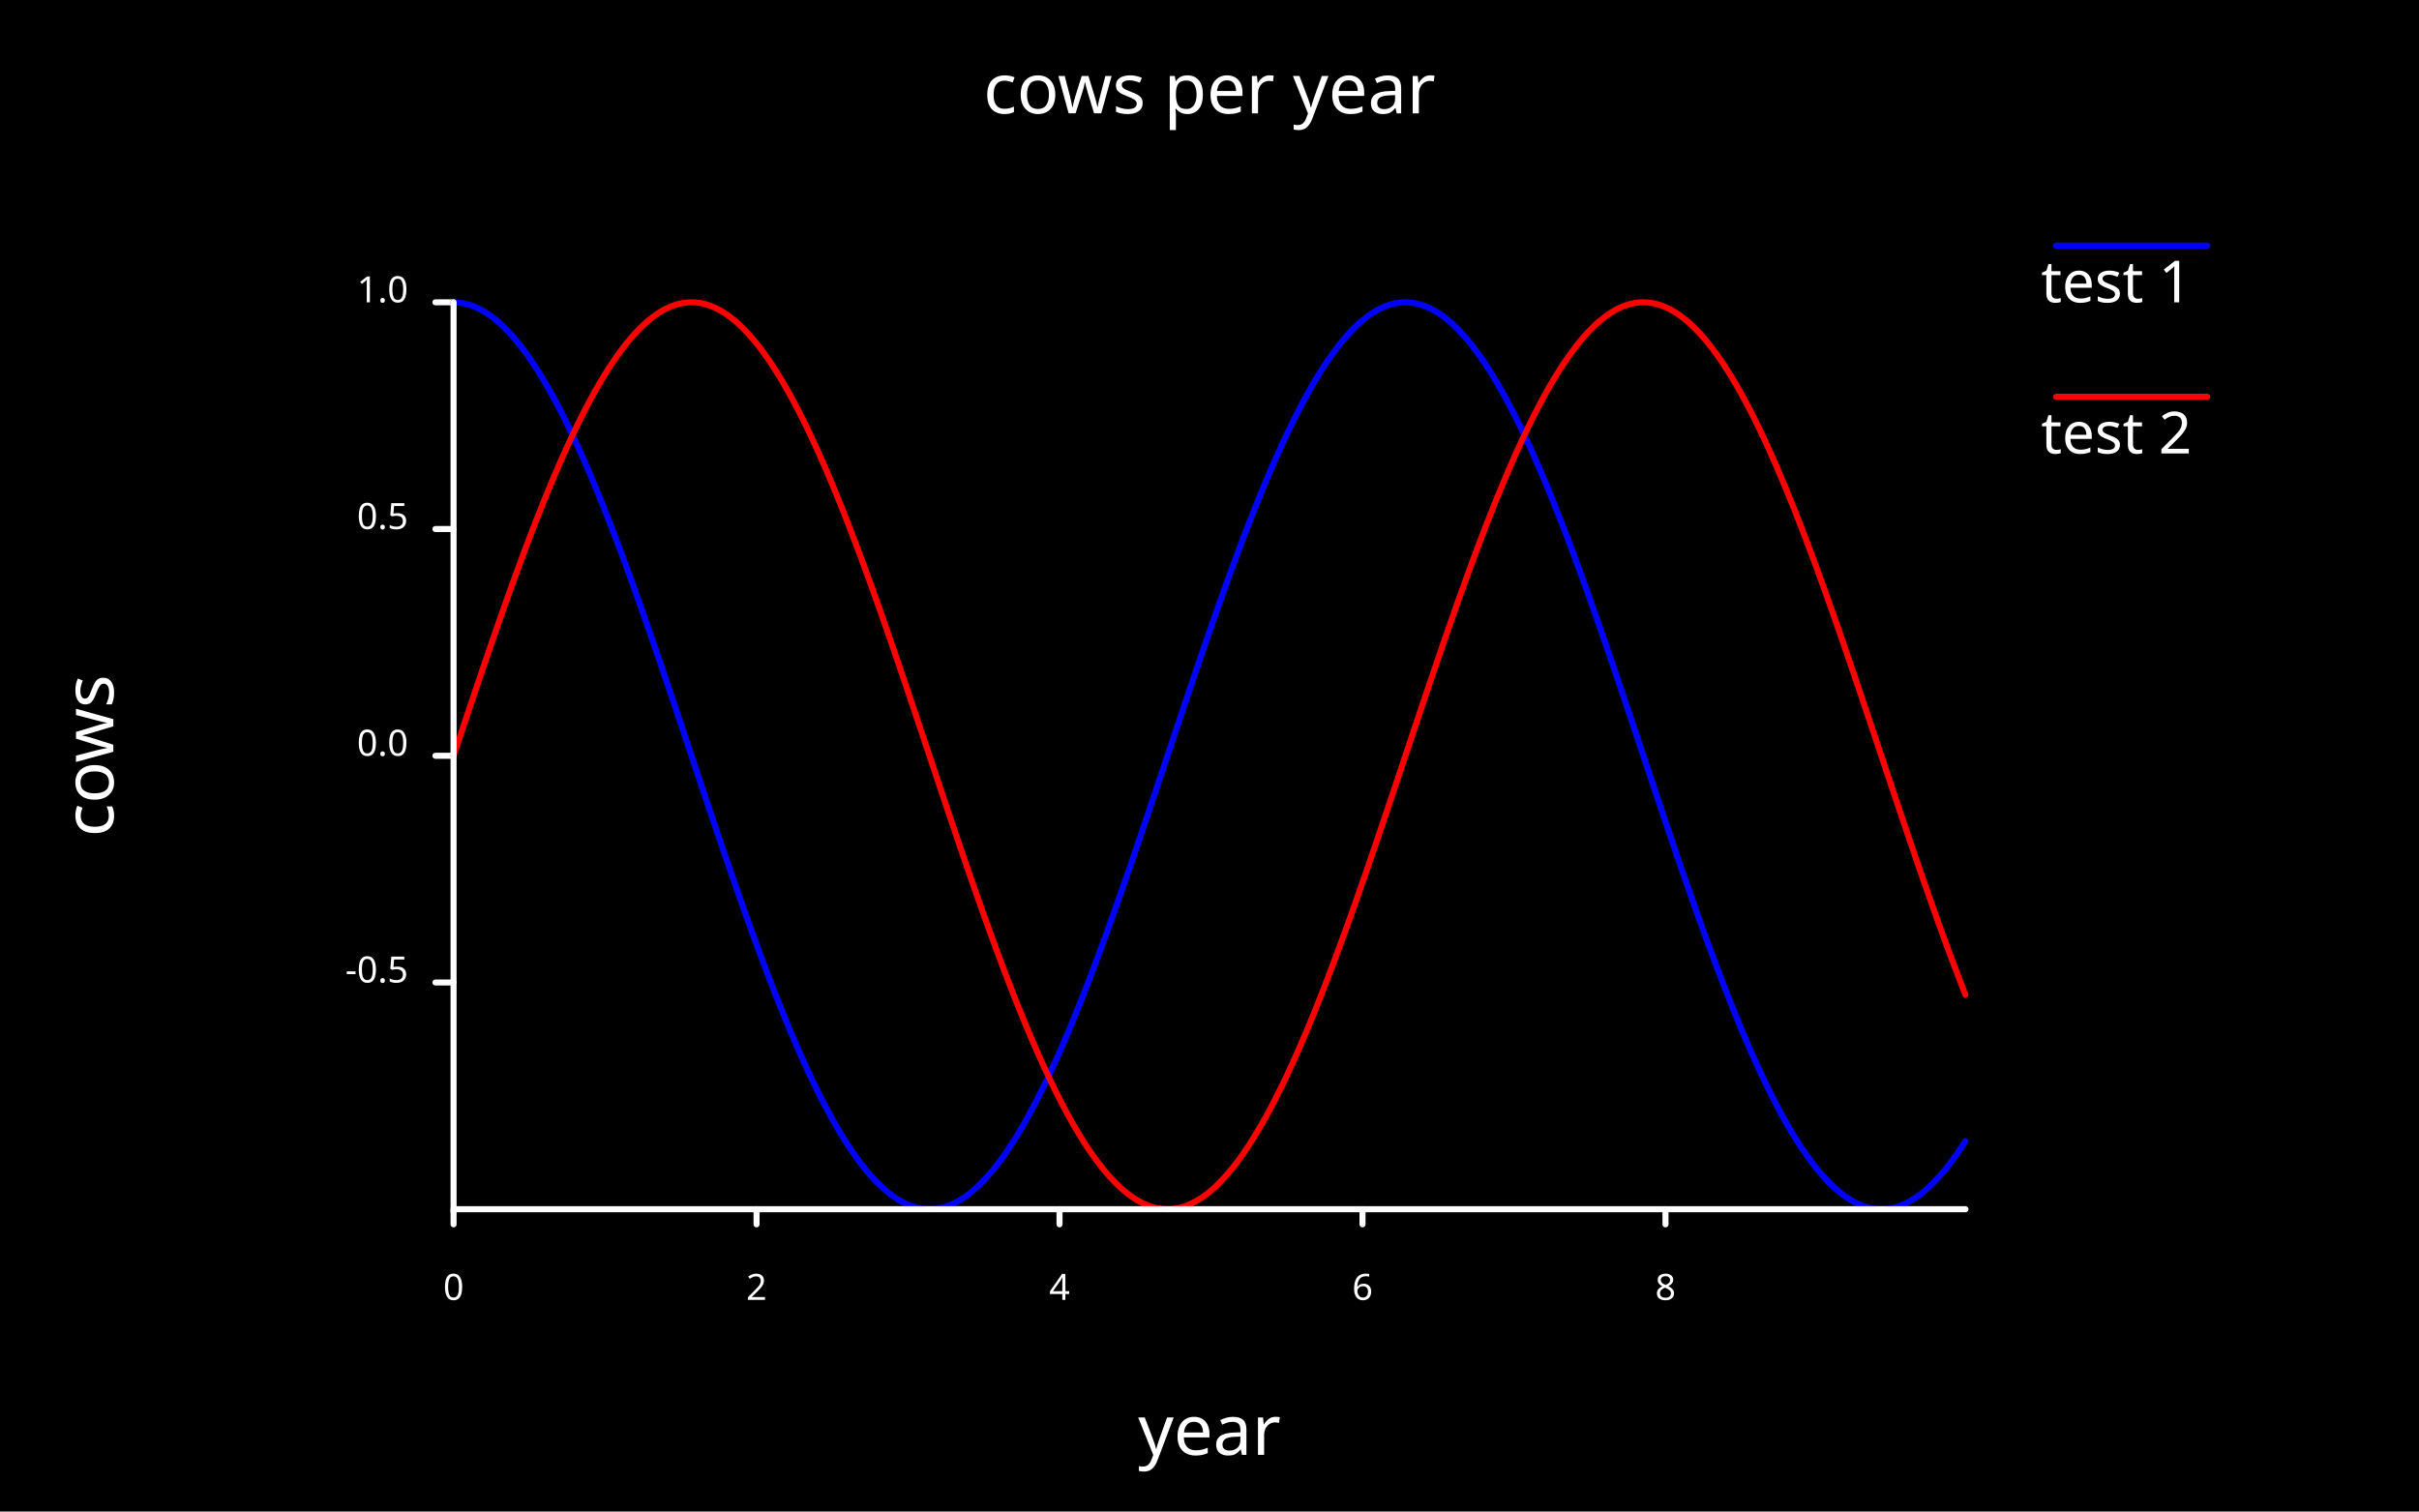
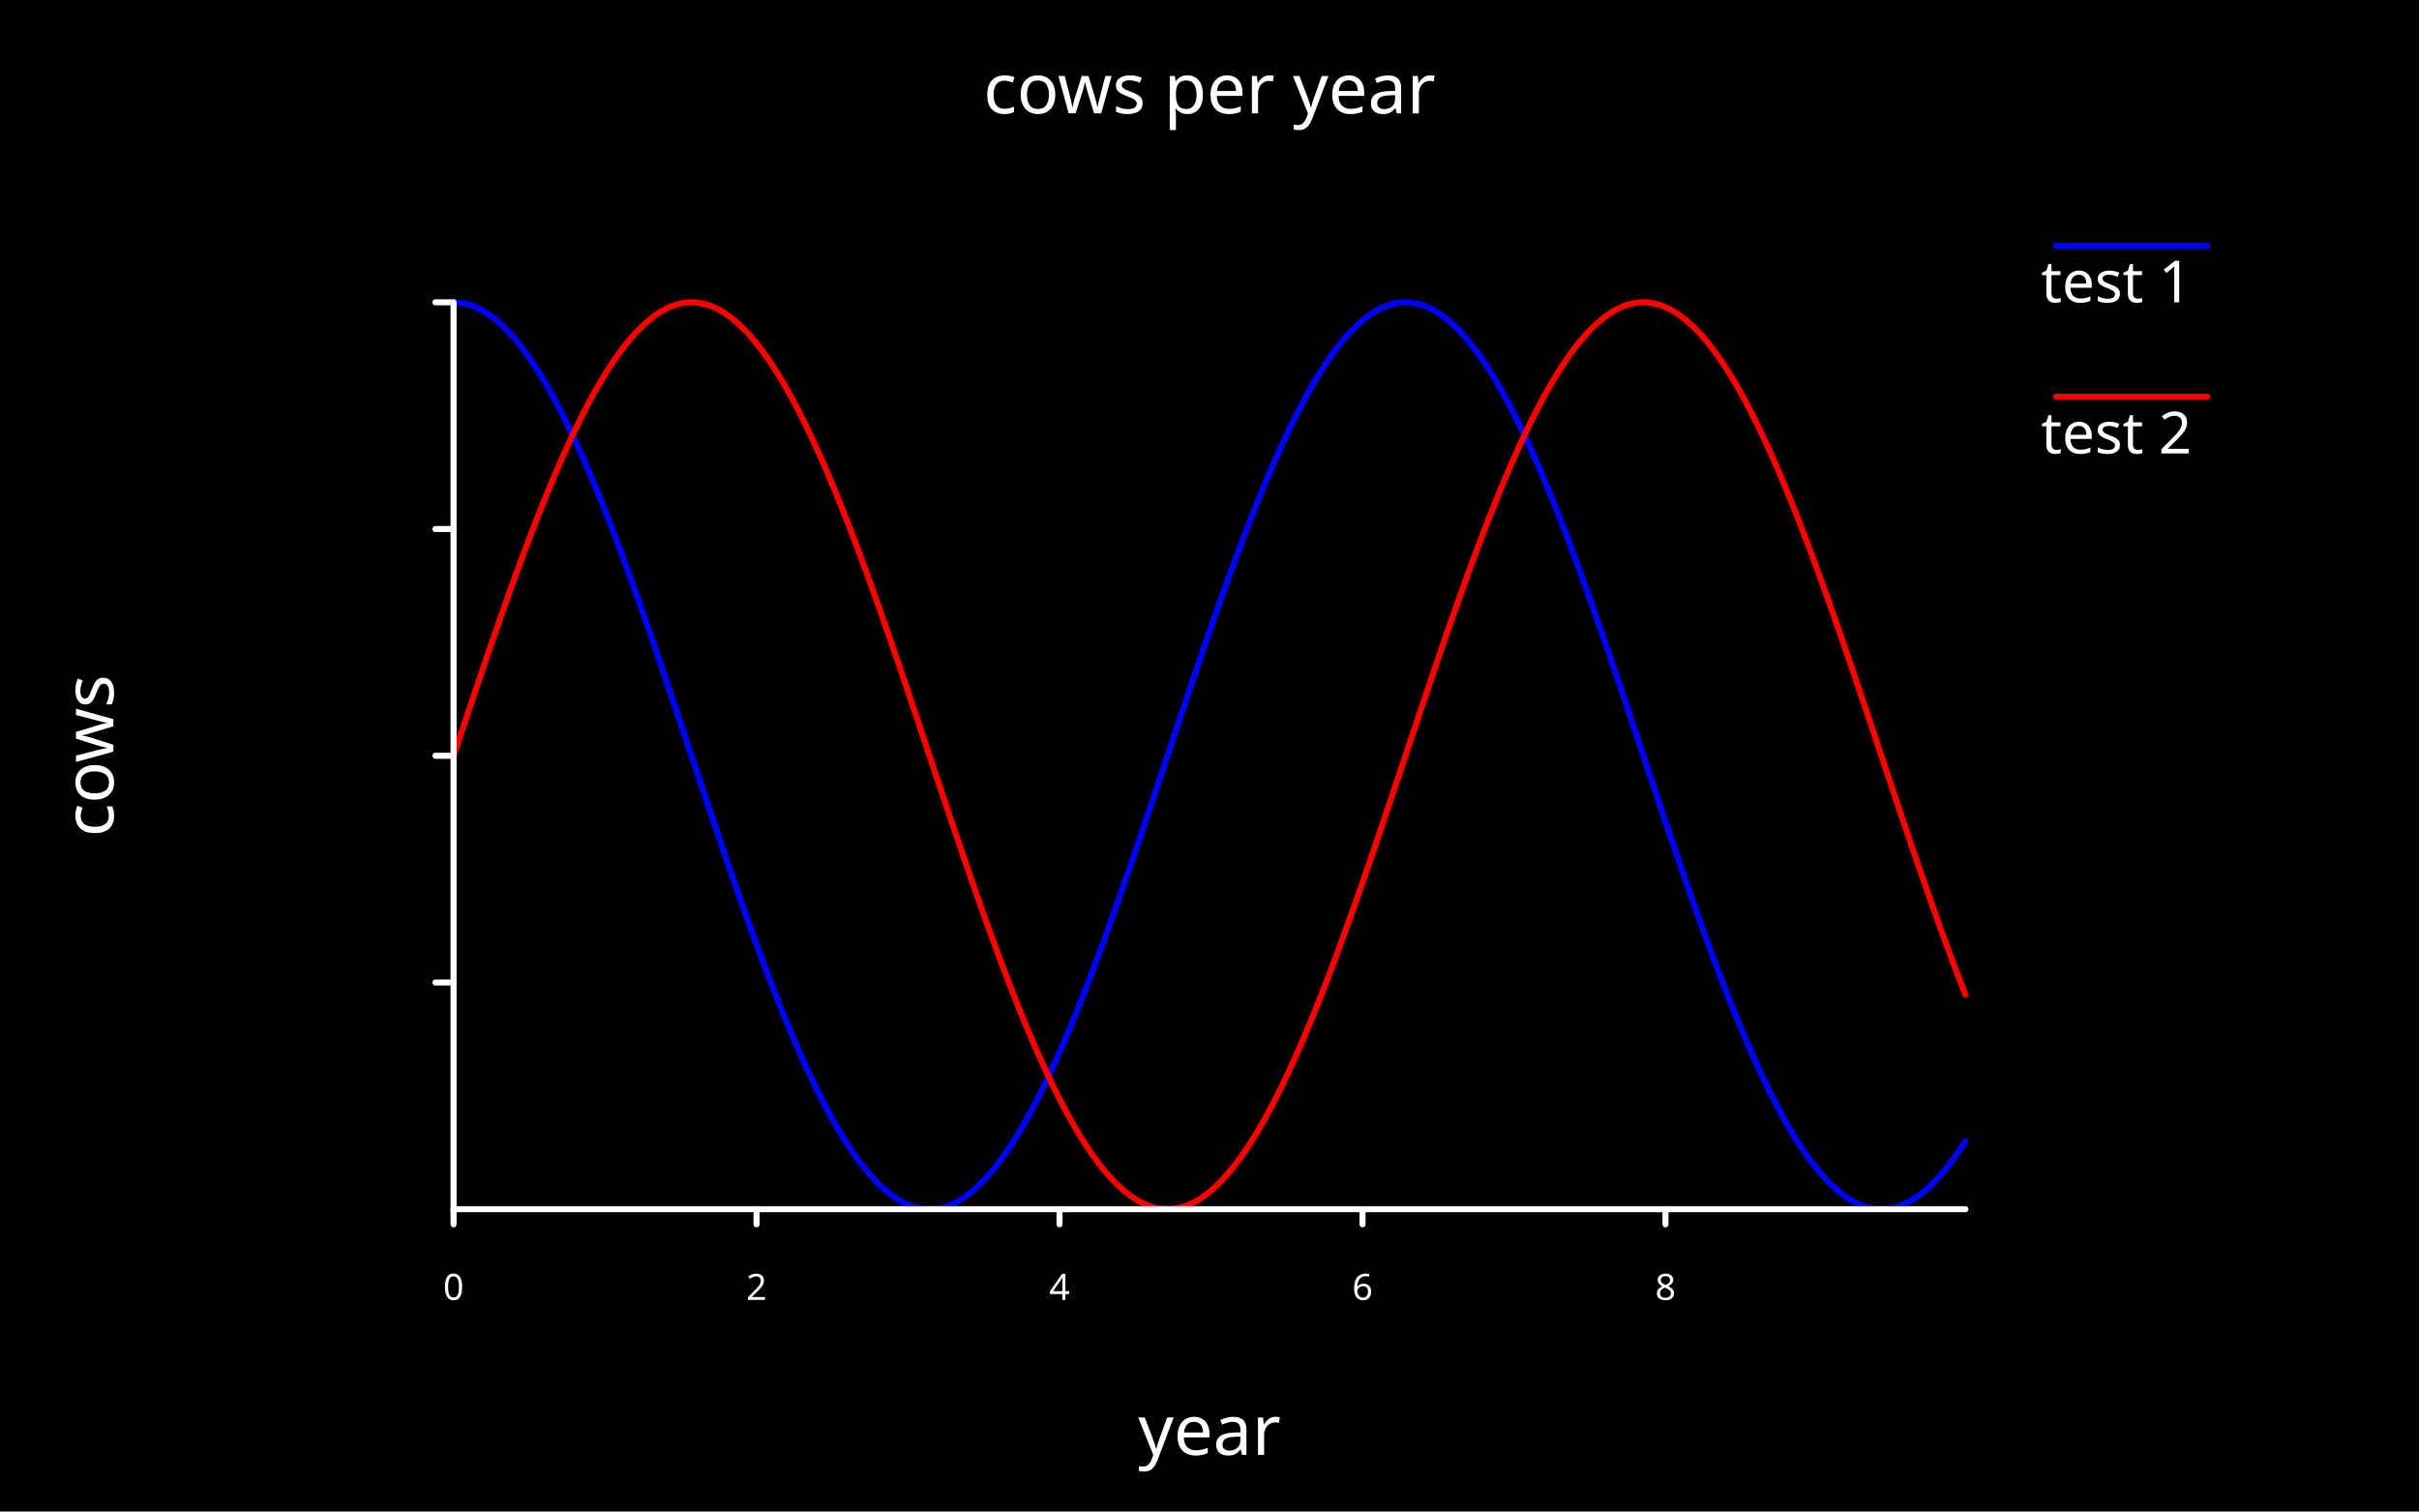
<svg xmlns="http://www.w3.org/2000/svg" class="poloto" width="800" height="500" viewBox="0 0 800 500">
  <style>.poloto {stroke-linecap:round;font-family: sans-serif;stroke-width:2;}.scatter{stroke-width:7}.poloto_text{fill: white;}.poloto_axis_lines{stroke: white;stoke-width:3;fill:none}.poloto_background{fill: black;}.poloto0stroke{stroke:  blue;}.poloto1stroke{stroke:  red;}.poloto2stroke{stroke:  green;}.poloto3stroke{stroke:  gold;}.poloto4stroke{stroke:  aqua;}.poloto5stroke{stroke:  brown;}.poloto6stroke{stroke:  lime;}.poloto7stroke{stroke:  chocolate;}.poloto0fill{fill:blue;}.poloto1fill{fill:red;}.poloto2fill{fill:green;}.poloto3fill{fill:gold;}.poloto4fill{fill:aqua;}.poloto5fill{fill:brown;}.poloto6fill{fill:lime;}.poloto7fill{fill:chocolate;}</style>
  <rect class="poloto_background" fill="white" x="0" y="0" width="800" height="500" />
  <line class="poloto_axis_lines" stroke="black" x1="150" x2="150" y1="400" y2="405" />
  <text class="poloto_text" alignment-baseline="start" text-anchor="middle" x="150" y="430">0</text>
  <line class="poloto_axis_lines" stroke="black" x1="250.2" x2="250.2" y1="400" y2="405" />
  <text class="poloto_text" alignment-baseline="start" text-anchor="middle" x="250.2" y="430">2</text>
  <line class="poloto_axis_lines" stroke="black" x1="350.401" x2="350.401" y1="400" y2="405" />
  <text class="poloto_text" alignment-baseline="start" text-anchor="middle" x="350.401" y="430">4</text>
  <line class="poloto_axis_lines" stroke="black" x1="450.601" x2="450.601" y1="400" y2="405" />
  <text class="poloto_text" alignment-baseline="start" text-anchor="middle" x="450.601" y="430">6</text>
  <line class="poloto_axis_lines" stroke="black" x1="550.802" x2="550.802" y1="400" y2="405" />
  <text class="poloto_text" alignment-baseline="start" text-anchor="middle" x="550.802" y="430">8</text>
  <line class="poloto_axis_lines" stroke="black" x1="150" x2="144" y1="325" y2="325" />
-   <text class="poloto_text" alignment-baseline="middle" text-anchor="end" x="135" y="325">-0.5</text>
-   <line class="poloto_axis_lines" stroke="black" x1="150" x2="144" y1="250" y2="250" />
-   <text class="poloto_text" alignment-baseline="middle" text-anchor="end" x="135" y="250">0.0</text>
-   <line class="poloto_axis_lines" stroke="black" x1="150" x2="144" y1="175" y2="175" />
-   <text class="poloto_text" alignment-baseline="middle" text-anchor="end" x="135" y="175">0.5</text>
-   <line class="poloto_axis_lines" stroke="black" x1="150" x2="144" y1="100" y2="100" />
-   <text class="poloto_text" alignment-baseline="middle" text-anchor="end" x="135" y="100">1.0</text>
-   <text class="poloto_text" alignment-baseline="middle" text-anchor="start" font-size="large" x="675" y="100">test 1</text>
+   <text class="poloto_text" alignment-baseline="middle" text-anchor="end" x="135" y="325" />-0.5<line class="poloto_axis_lines" stroke="black" x1="150" x2="144" y1="250" y2="250" />
+   <text class="poloto_text" alignment-baseline="middle" text-anchor="end" x="135" y="250" />0.0<line class="poloto_axis_lines" stroke="black" x1="150" x2="144" y1="175" y2="175" />
+   <text class="poloto_text" alignment-baseline="middle" text-anchor="end" x="135" y="175" />0.5<line class="poloto_axis_lines" stroke="black" x1="150" x2="144" y1="100" y2="100" />
+   <text class="poloto_text" alignment-baseline="middle" text-anchor="end" x="135" y="100" />1.0<text class="poloto_text" alignment-baseline="middle" text-anchor="start" font-size="large" x="675" y="100">test 1</text>
  <line class="poloto0stroke" stroke="black" x1="680" x2="730" y1="81.25" y2="81.25" />
  <polyline class="poloto0stroke" fill="none" stroke="black" points="150,100 151.002,100.03 152.004,100.12 153.006,100.27 154.008,100.48 155.01,100.749 156.012,101.079 157.014,101.468 158.016,101.916 159.018,102.423 160.02,102.99 161.022,103.615 162.024,104.299 163.026,105.042 164.028,105.842 165.03,106.7 166.032,107.615 167.034,108.587 168.036,109.615 169.038,110.7 170.04,111.841 171.042,113.037 172.044,114.287 173.046,115.592 174.048,116.951 175.05,118.363 176.052,119.827 177.054,121.344 178.056,122.912 179.058,124.531 180.06,126.2 181.062,127.918 182.064,129.686 183.066,131.501 184.068,133.364 185.07,135.274 186.072,137.229 187.074,139.23 188.076,141.275 189.078,143.363 190.08,145.494 191.082,147.667 192.084,149.881 193.086,152.134 194.088,154.427 195.09,156.759 196.092,159.127 197.094,161.532 198.096,163.972 199.098,166.447 200.1,168.955 201.102,171.495 202.104,174.067 203.106,176.669 204.108,179.301 205.11,181.961 206.112,184.648 207.114,187.361 208.116,190.099 209.118,192.861 210.12,195.646 211.122,198.453 212.124,201.281 213.126,204.128 214.128,206.993 215.13,209.875 216.132,212.774 217.134,215.687 218.136,218.614 219.138,221.554 220.14,224.505 221.142,227.466 222.144,230.437 223.146,233.415 224.148,236.399 225.15,239.39 226.152,242.384 227.154,245.381 228.156,248.381 229.158,251.381 230.16,254.38 231.162,257.378 232.164,260.372 233.166,263.363 234.168,266.348 235.17,269.327 236.172,272.298 237.174,275.26 238.176,278.212 239.178,281.152 240.18,284.08 241.182,286.995 242.184,289.895 243.186,292.778 244.188,295.645 245.19,298.494 246.192,301.323 247.194,304.131 248.196,306.918 249.198,309.682 250.2,312.422 251.202,315.137 252.204,317.827 253.206,320.489 254.208,323.122 255.21,325.727 256.212,328.301 257.214,330.844 258.216,333.355 259.218,335.832 260.22,338.275 261.222,340.683 262.224,343.054 263.226,345.389 264.228,347.685 265.23,349.942 266.232,352.159 267.234,354.335 268.236,356.469 269.238,358.561 270.24,360.609 271.242,362.613 272.244,364.572 273.246,366.486 274.248,368.352 275.25,370.172 276.252,371.943 277.255,373.665 278.257,375.339 279.259,376.961 280.261,378.533 281.263,380.054 282.265,381.523 283.267,382.939 284.269,384.302 285.271,385.611 286.273,386.866 287.275,388.066 288.277,389.211 289.279,390.3 290.281,391.334 291.283,392.31 292.285,393.23 293.287,394.092 294.289,394.897 295.291,395.644 296.293,396.332 297.295,396.963 298.297,397.534 299.299,398.046 300.301,398.499 301.303,398.893 302.305,399.227 303.307,399.501 304.309,399.716 305.311,399.87 306.313,399.965 307.315,400 308.317,399.975 309.319,399.89 310.321,399.744 311.323,399.539 312.325,399.274 313.327,398.95 314.329,398.566 315.331,398.122 316.333,397.619 317.335,397.057 318.337,396.437 319.339,395.757 320.341,395.02 321.343,394.224 322.345,393.371 323.347,392.46 324.349,391.493 325.351,390.469 326.353,389.388 327.355,388.252 328.357,387.061 329.359,385.815 330.361,384.514 331.363,383.16 332.365,381.752 333.367,380.292 334.369,378.779 335.371,377.215 336.373,375.6 337.375,373.935 338.377,372.221 339.379,370.457 340.381,368.645 341.383,366.786 342.385,364.88 343.387,362.928 344.389,360.931 345.391,358.89 346.393,356.805 347.395,354.677 348.397,352.508 349.399,350.297 350.401,348.047 351.403,345.757 352.405,343.429 353.407,341.063 354.409,338.661 355.411,336.224 356.413,333.752 357.415,331.246 358.417,328.709 359.419,326.139 360.421,323.539 361.423,320.91 362.425,318.252 363.427,315.567 364.429,312.856 365.431,310.12 366.433,307.36 367.435,304.576 368.437,301.771 369.439,298.945 370.441,296.1 371.443,293.236 372.445,290.355 373.447,287.458 374.449,284.546 375.451,281.619 376.453,278.681 377.455,275.731 378.457,272.77 379.459,269.801 380.461,266.823 381.463,263.839 382.465,260.849 383.467,257.855 384.469,254.858 385.471,251.858 386.473,248.858 387.475,245.859 388.477,242.861 389.479,239.866 390.481,236.875 391.483,233.89 392.485,230.91 393.487,227.939 394.489,224.976 395.491,222.023 396.493,219.082 397.495,216.152 398.497,213.237 399.499,210.336 400.501,207.451 401.503,204.583 402.505,201.733 403.507,198.902 404.509,196.092 405.511,193.303 406.513,190.537 407.515,187.795 408.517,185.078 409.519,182.387 410.521,179.723 411.523,177.086 412.525,174.479 413.527,171.903 414.529,169.357 415.531,166.844 416.533,164.364 417.535,161.918 418.537,159.508 419.539,157.133 420.541,154.796 421.543,152.497 422.545,150.237 423.547,148.017 424.549,145.837 425.551,143.7 426.553,141.604 427.555,139.552 428.557,137.545 429.559,135.582 430.561,133.665 431.563,131.795 432.565,129.972 433.567,128.196 434.569,126.47 435.571,124.793 436.573,123.166 437.575,121.59 438.577,120.065 439.579,118.592 440.581,117.172 441.583,115.805 442.585,114.491 443.587,113.232 444.589,112.028 445.591,110.878 446.593,109.785 447.595,108.747 448.597,107.766 449.599,106.841 450.601,105.974 451.603,105.165 452.605,104.414 453.607,103.72 454.609,103.086 455.611,102.51 456.613,101.993 457.615,101.535 458.617,101.137 459.619,100.798 460.621,100.519 461.623,100.299 462.625,100.14 463.627,100.04 464.629,100.001 465.631,100.021 466.633,100.102 467.635,100.242 468.637,100.442 469.639,100.702 470.641,101.022 471.643,101.402 472.645,101.841 473.647,102.339 474.649,102.896 475.651,103.512 476.653,104.186 477.655,104.919 478.657,105.71 479.659,106.559 480.661,107.465 481.663,108.428 482.665,109.448 483.667,110.524 484.669,111.655 485.671,112.843 486.673,114.084 487.675,115.381 488.677,116.731 489.679,118.134 490.681,119.59 491.683,121.099 492.685,122.659 493.687,124.269 494.689,125.931 495.691,127.641 496.693,129.401 497.695,131.209 498.697,133.064 499.699,134.966 500.701,136.915 501.703,138.908 502.705,140.946 503.707,143.027 504.709,145.152 505.711,147.318 506.713,149.525 507.715,151.773 508.717,154.06 509.719,156.385 510.721,158.747 511.723,161.146 512.725,163.581 513.727,166.05 514.729,168.553 515.731,171.088 516.733,173.655 517.735,176.253 518.737,178.88 519.739,181.535 520.741,184.218 521.743,186.927 522.745,189.661 523.747,192.42 524.75,195.201 525.751,198.005 526.753,200.829 527.755,203.673 528.757,206.535 529.759,209.415 530.761,212.311 531.764,215.222 532.766,218.147 533.768,221.085 534.77,224.034 535.772,226.994 536.774,229.963 537.776,232.94 538.778,235.924 539.78,238.913 540.782,241.907 541.784,244.904 542.786,247.903 543.788,250.903 544.79,253.902 545.792,256.9 546.794,259.896 547.796,262.887 548.798,265.873 549.8,268.853 550.802,271.825 551.804,274.789 552.806,277.742 553.808,280.685 554.81,283.615 555.812,286.532 556.814,289.434 557.816,292.32 558.818,295.19 559.82,298.041 560.822,300.873 561.824,303.685 562.826,306.476 563.828,309.243 564.83,311.987 565.832,314.707 566.834,317.4 567.836,320.067 568.838,322.705 569.84,325.314 570.842,327.893 571.844,330.441 572.846,332.957 573.848,335.44 574.85,337.889 575.852,340.302 576.854,342.679 577.856,345.019 578.858,347.322 579.86,349.585 580.862,351.808 581.864,353.991 582.866,356.132 583.868,358.231 584.87,360.286 585.872,362.297 586.874,364.263 587.876,366.184 588.878,368.058 589.88,369.885 590.882,371.664 591.884,373.394 592.886,375.075 593.888,376.706 594.89,378.287 595.892,379.815 596.894,381.292 597.896,382.717 598.898,384.088 599.9,385.406 600.902,386.67 601.904,387.879 602.906,389.032 603.908,390.131 604.91,391.173 605.912,392.158 606.914,393.087 607.916,393.959 608.918,394.773 609.92,395.529 610.922,396.227 611.924,396.866 612.926,397.447 613.928,397.968 614.93,398.431 615.932,398.834 616.934,399.178 617.936,399.461 618.938,399.686 619.94,399.85 620.942,399.954 621.944,399.998 622.946,399.983 623.948,399.907 624.95,399.772 625.952,399.576 626.954,399.321 627.956,399.006 628.958,398.631 629.96,398.197 630.962,397.703 631.964,397.151 632.966,396.54 633.968,395.87 634.97,395.141 635.972,394.355 636.974,393.511 637.976,392.609 638.978,391.651 639.98,390.636 640.982,389.564 641.984,388.437 642.986,387.254 643.988,386.017 644.99,384.725 645.992,383.379 646.994,381.98 647.996,380.528 648.998,379.023 650,377.468 " />
  <text class="poloto_text" alignment-baseline="middle" text-anchor="start" font-size="large" x="675" y="150">test 2</text>
  <line class="poloto1stroke" stroke="black" x1="680" x2="730" y1="131.25" y2="131.25" />
  <polyline class="poloto1stroke" fill="none" stroke="black" points="150,250 151.002,247 152.004,244.002 153.006,241.005 154.008,238.013 155.01,235.025 156.012,232.043 157.014,229.069 158.016,226.102 159.018,223.146 160.02,220.2 161.022,217.266 162.024,214.345 163.026,211.438 164.028,208.547 165.03,205.672 166.032,202.815 167.034,199.977 168.036,197.159 169.038,194.362 170.04,191.587 171.042,188.836 172.044,186.109 173.046,183.408 174.048,180.733 175.05,178.086 176.052,175.468 177.054,172.88 178.056,170.322 179.058,167.796 180.06,165.304 181.062,162.845 182.064,160.421 183.066,158.033 184.068,155.681 185.07,153.367 186.072,151.092 187.074,148.857 188.076,146.662 189.078,144.508 190.08,142.397 191.082,140.328 192.084,138.304 193.086,136.324 194.088,134.389 195.09,132.501 196.092,130.66 197.094,128.866 198.096,127.121 199.098,125.425 200.1,123.779 201.102,122.184 202.104,120.639 203.106,119.147 204.108,117.706 205.11,116.319 206.112,114.985 207.114,113.705 208.116,112.48 209.118,111.309 210.12,110.194 211.122,109.135 212.124,108.132 213.126,107.186 214.128,106.298 215.13,105.466 216.132,104.693 217.134,103.977 218.136,103.32 219.138,102.722 220.14,102.183 221.142,101.702 222.144,101.281 223.146,100.92 224.148,100.618 225.15,100.376 226.152,100.193 227.154,100.071 228.156,100.009 229.158,100.006 230.16,100.064 231.162,100.182 232.164,100.359 233.166,100.596 234.168,100.894 235.17,101.25 236.172,101.667 237.174,102.142 238.176,102.677 239.178,103.271 240.18,103.923 241.182,104.634 242.184,105.403 243.186,106.229 244.188,107.114 245.19,108.055 246.192,109.053 247.194,110.108 248.196,111.218 249.198,112.384 250.2,113.605 251.202,114.881 252.204,116.211 253.206,117.594 254.208,119.03 255.21,120.519 256.212,122.059 257.214,123.65 258.216,125.293 259.218,126.984 260.22,128.726 261.222,130.515 262.224,132.353 263.226,134.237 264.228,136.168 265.23,138.144 266.232,140.165 267.234,142.23 268.236,144.338 269.238,146.489 270.24,148.681 271.242,150.913 272.244,153.185 273.246,155.495 274.248,157.844 275.25,160.229 276.252,162.65 277.255,165.107 278.257,167.597 279.259,170.12 280.261,172.675 281.263,175.261 282.265,177.877 283.267,180.521 284.269,183.194 285.271,185.893 286.273,188.618 287.275,191.367 288.277,194.14 289.279,196.935 290.281,199.752 291.283,202.588 292.285,205.444 293.287,208.317 294.289,211.207 295.291,214.113 296.293,217.033 297.295,219.966 298.297,222.911 299.299,225.867 300.301,228.832 301.303,231.806 302.305,234.787 303.307,237.775 304.309,240.767 305.311,243.763 306.313,246.761 307.315,249.761 308.317,252.761 309.319,255.76 310.321,258.756 311.323,261.749 312.325,264.737 313.327,267.72 314.329,270.695 315.331,273.662 316.333,276.619 317.335,279.566 318.337,282.501 319.339,285.423 320.341,288.331 321.343,291.224 322.345,294.1 323.347,296.958 324.349,299.798 325.351,302.618 326.353,305.416 327.355,308.193 328.357,310.946 329.359,313.675 330.361,316.378 331.363,319.055 332.365,321.704 333.367,324.325 334.369,326.916 335.371,329.476 336.373,332.004 337.375,334.499 338.377,336.961 339.379,339.388 340.381,341.779 341.383,344.133 342.385,346.45 343.387,348.728 344.389,350.967 345.391,353.165 346.393,355.322 347.395,357.437 348.397,359.509 349.399,361.537 350.401,363.521 351.403,365.459 352.405,367.351 353.407,369.196 354.409,370.993 355.411,372.742 356.413,374.442 357.415,376.092 358.417,377.691 359.419,379.24 360.421,380.737 361.423,382.181 362.425,383.573 363.427,384.911 364.429,386.195 365.431,387.425 366.433,388.6 367.435,389.719 368.437,390.783 369.439,391.79 370.441,392.74 371.443,393.634 372.445,394.47 373.447,395.248 374.449,395.968 375.451,396.63 376.453,397.233 377.455,397.777 378.457,398.262 379.459,398.688 380.461,399.054 381.463,399.36 382.465,399.607 383.467,399.794 384.469,399.922 385.471,399.989 386.473,399.996 387.475,399.943 388.477,399.83 389.479,399.657 390.481,399.425 391.483,399.133 392.485,398.78 393.487,398.369 394.489,397.898 395.491,397.368 396.493,396.779 397.495,396.131 398.497,395.425 399.499,394.661 400.501,393.839 401.503,392.959 402.505,392.022 403.507,391.029 404.509,389.978 405.511,388.872 406.513,387.711 407.515,386.494 408.517,385.223 409.519,383.897 410.521,382.518 411.523,381.086 412.525,379.602 413.527,378.066 414.529,376.478 415.531,374.84 416.533,373.152 417.535,371.415 418.537,369.629 419.539,367.796 420.541,365.915 421.543,363.988 422.545,362.015 423.547,359.997 424.549,357.936 425.551,355.831 426.553,353.684 427.555,351.496 428.557,349.267 429.559,346.998 430.561,344.69 431.563,342.345 432.565,339.962 433.567,337.544 434.569,335.09 435.571,332.603 436.573,330.082 437.575,327.53 438.577,324.946 439.579,322.333 440.581,319.691 441.583,317.02 442.585,314.323 443.587,311.6 444.589,308.853 445.591,306.082 446.593,303.288 447.595,300.473 448.597,297.638 449.599,294.784 450.601,291.912 451.603,289.024 452.605,286.119 453.607,283.201 454.609,280.269 455.611,277.324 456.613,274.369 457.615,271.405 458.617,268.431 459.619,265.45 460.621,262.464 461.623,259.472 462.625,256.476 463.627,253.478 464.629,250.478 465.631,247.478 466.633,244.479 467.635,241.482 468.637,238.489 469.639,235.501 470.641,232.518 471.643,229.542 472.645,226.574 473.647,223.616 474.649,220.668 475.651,217.732 476.653,214.809 477.655,211.9 478.657,209.006 479.659,206.129 480.661,203.269 481.663,200.428 482.665,197.606 483.667,194.806 484.669,192.028 485.671,189.273 486.673,186.542 487.675,183.836 488.677,181.157 489.679,178.506 490.681,175.883 491.683,173.29 492.685,170.727 493.687,168.197 494.689,165.698 495.691,163.234 496.693,160.804 497.695,158.41 498.697,156.053 499.699,153.733 500.701,151.452 501.703,149.21 502.705,147.009 503.707,144.848 504.709,142.73 505.711,140.655 506.713,138.623 507.715,136.636 508.717,134.694 509.719,132.799 510.721,130.95 511.723,129.149 512.725,127.396 513.727,125.692 514.729,124.038 515.731,122.435 516.733,120.882 517.735,119.381 518.737,117.932 519.739,116.536 520.741,115.194 521.743,113.905 522.745,112.671 523.747,111.492 524.75,110.368 525.751,109.3 526.753,108.288 527.755,107.333 528.757,106.435 529.759,105.595 530.761,104.812 531.764,104.087 532.766,103.421 533.768,102.813 534.77,102.264 535.772,101.775 536.774,101.344 537.776,100.973 538.778,100.662 539.78,100.41 540.782,100.219 541.784,100.087 542.786,100.015 543.788,100.003 544.79,100.051 545.792,100.159 546.794,100.327 547.796,100.555 548.798,100.842 549.8,101.189 550.802,101.596 551.804,102.062 552.806,102.588 553.808,103.172 554.81,103.815 555.812,104.517 556.814,105.276 557.816,106.094 558.818,106.969 559.82,107.901 560.822,108.89 561.824,109.936 562.826,111.038 563.828,112.195 564.83,113.407 565.832,114.674 566.834,115.995 567.836,117.37 568.838,118.798 569.84,120.278 570.842,121.81 571.844,123.394 572.846,125.028 573.848,126.712 574.85,128.445 575.852,130.227 576.854,132.057 577.856,133.934 578.858,135.857 579.86,137.826 580.862,139.841 581.864,141.899 582.866,144 583.868,146.143 584.87,148.329 585.872,150.555 586.874,152.82 587.876,155.125 588.878,157.467 589.88,159.847 590.882,162.262 591.884,164.713 592.886,167.198 593.888,169.716 594.89,172.266 595.892,174.847 596.894,177.458 597.896,180.098 598.898,182.766 599.9,185.461 600.902,188.182 601.904,190.928 602.906,193.697 603.908,196.489 604.91,199.302 605.912,202.135 606.914,204.988 607.916,207.858 608.918,210.746 609.92,213.649 610.922,216.567 611.924,219.498 612.926,222.441 613.928,225.395 614.93,228.359 615.932,231.332 616.934,234.312 617.936,237.299 618.938,240.29 619.94,243.286 620.942,246.284 621.944,249.283 622.946,252.283 623.948,255.282 624.95,258.279 625.952,261.273 626.954,264.262 627.956,267.245 628.958,270.222 629.96,273.19 630.962,276.149 631.964,279.098 632.966,282.035 633.968,284.959 634.97,287.869 635.972,290.764 636.974,293.643 637.976,296.504 638.978,299.347 639.98,302.17 640.982,304.972 641.984,307.752 642.986,310.509 643.988,313.242 644.99,315.949 645.992,318.63 646.994,321.284 647.996,323.909 648.998,326.505 650,329.07 " />
  <text class="poloto_text" alignment-baseline="start" text-anchor="middle" font-size="x-large" x="400" y="37.5">cows per year</text>
  <text class="poloto_text" alignment-baseline="start" text-anchor="middle" font-size="x-large" x="400" y="481.25">year</text>
  <text class="poloto_text" alignment-baseline="start" text-anchor="middle" font-size="x-large" transform="rotate(-90,37.5,250)" x="37.5" y="250">cows</text>
  <path stroke="black" fill="none" class="poloto_axis_lines" d=" M 150 100 L 150 400 L 650 400" />
</svg>
